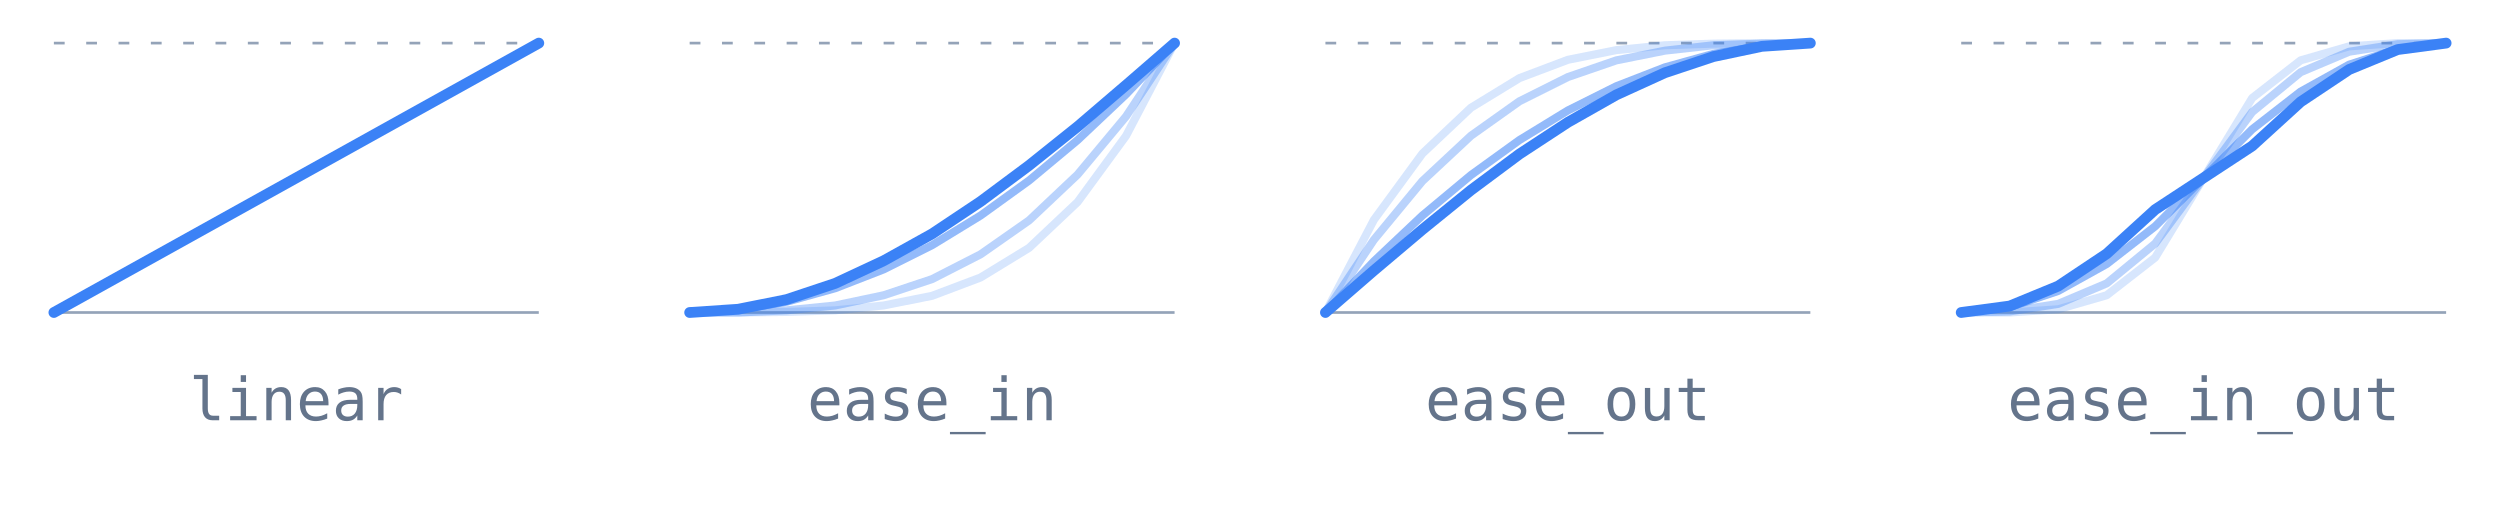
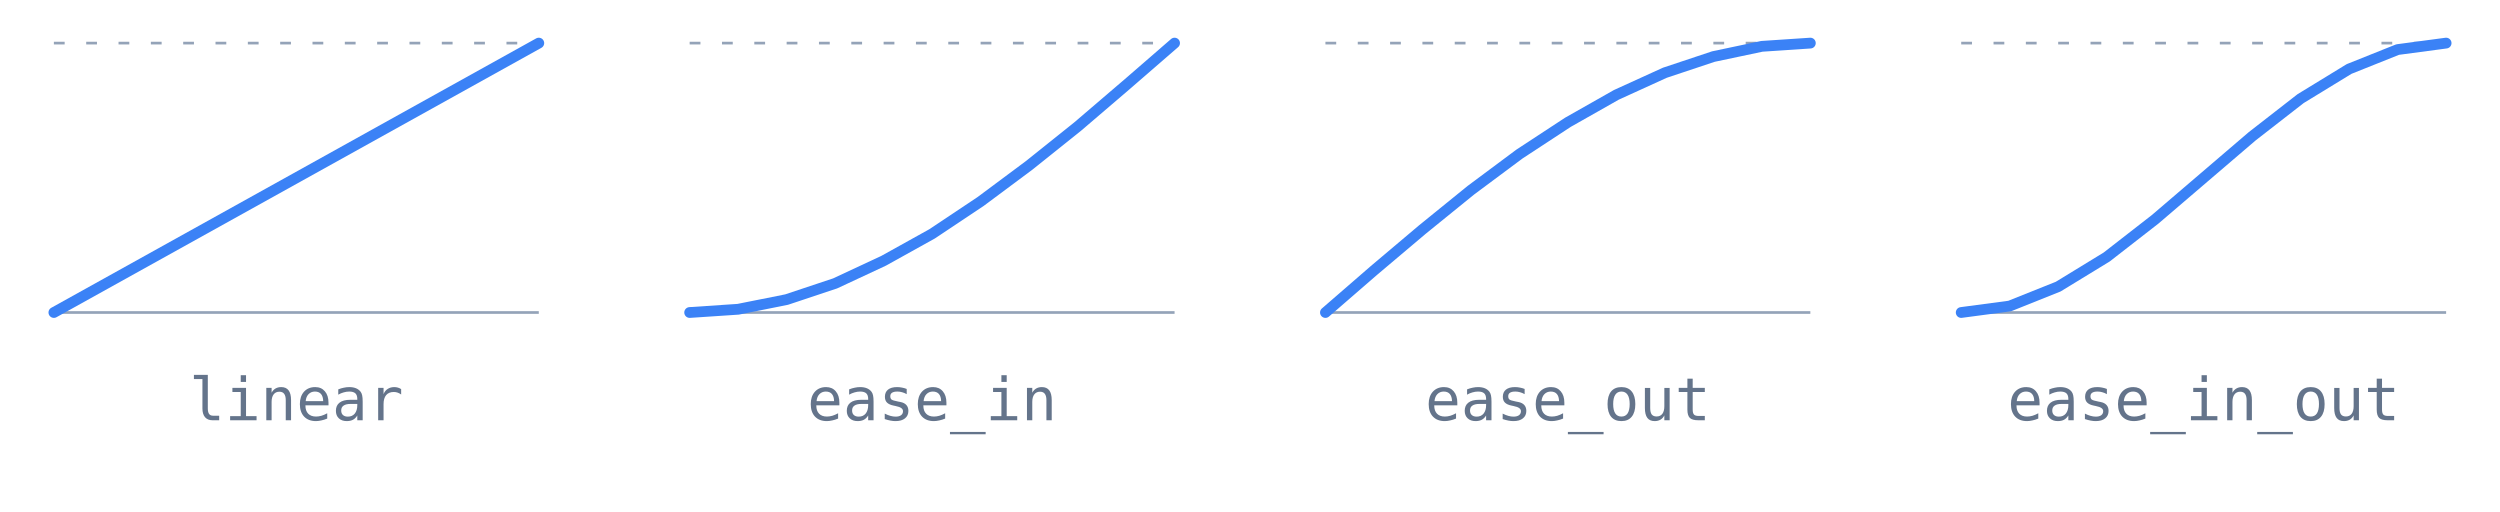
<svg xmlns="http://www.w3.org/2000/svg" viewBox="0 0 464 95" width="464" height="95">
  <g transform="translate(0, 0)">
    <line x1="10" y1="58" x2="100" y2="58" stroke="#94a3b8" stroke-width="0.5" />
    <line x1="10" y1="8" x2="100" y2="8" stroke="#94a3b8" stroke-width="0.5" stroke-dasharray="2,4" />
    <polyline points="10,58 100,8" stroke="#3b82f6" stroke-width="2" fill="none" stroke-linecap="round" />
    <text x="55" y="78" text-anchor="middle" fill="#64748b" font-size="11" font-family="ui-monospace, monospace">linear</text>
  </g>
  <g transform="translate(118, 0)">
    <line x1="10" y1="58" x2="100" y2="58" stroke="#94a3b8" stroke-width="0.5" />
    <line x1="10" y1="8" x2="100" y2="8" stroke="#94a3b8" stroke-width="0.5" stroke-dasharray="2,4" />
-     <polyline points="10,58 19,58 28,57.9 37,57.6 46,56.7 55,54.9 64,51.5 73,46 82,37.5 91,25.2 100,8" stroke="#3b82f6" stroke-opacity="0.2" stroke-width="1.5" fill="none" stroke-linejoin="round" stroke-linecap="round" />
-     <polyline points="10,58 19,58 28,57.6 37,56.7 46,54.8 55,51.8 64,47.2 73,40.9 82,32.4 91,21.6 100,8" stroke="#3b82f6" stroke-opacity="0.35" stroke-width="1.5" fill="none" stroke-linejoin="round" stroke-linecap="round" />
-     <polyline points="10,58 19,57.5 28,56 37,53.5 46,50 55,45.5 64,40 73,33.5 82,26 91,17.5 100,8" stroke="#3b82f6" stroke-opacity="0.55" stroke-width="1.5" fill="none" stroke-linejoin="round" stroke-linecap="round" />
    <polyline points="10,58 19,57.4 28,55.6 37,52.6 46,48.4 55,43.4 64,37.4 73,30.7 82,23.5 91,15.8 100,8" stroke="#3b82f6" stroke-width="2" fill="none" stroke-linejoin="round" stroke-linecap="round" />
    <text x="55" y="78" text-anchor="middle" fill="#64748b" font-size="11" font-family="ui-monospace, monospace">ease_in</text>
  </g>
  <g transform="translate(236, 0)">
    <line x1="10" y1="58" x2="100" y2="58" stroke="#94a3b8" stroke-width="0.5" />
    <line x1="10" y1="8" x2="100" y2="8" stroke="#94a3b8" stroke-width="0.5" stroke-dasharray="2,4" />
-     <polyline points="10,58 19,40.8 28,28.5 37,20 46,14.5 55,11.1 64,9.3 73,8.4 82,8.1 91,8 100,8" stroke="#3b82f6" stroke-opacity="0.2" stroke-width="1.5" fill="none" stroke-linejoin="round" stroke-linecap="round" />
-     <polyline points="10,58 19,44.5 28,33.6 37,25.2 46,18.8 55,14.3 64,11.2 73,9.4 82,8.4 91,8.1 100,8" stroke="#3b82f6" stroke-opacity="0.35" stroke-width="1.5" fill="none" stroke-linejoin="round" stroke-linecap="round" />
-     <polyline points="10,58 19,48.5 28,40 37,32.5 46,26 55,20.5 64,16 73,12.5 82,10 91,8.5 100,8" stroke="#3b82f6" stroke-opacity="0.55" stroke-width="1.5" fill="none" stroke-linejoin="round" stroke-linecap="round" />
    <polyline points="10,58 19,50.2 28,42.6 37,35.3 46,28.6 55,22.7 64,17.6 73,13.5 82,10.5 91,8.6 100,8" stroke="#3b82f6" stroke-width="2" fill="none" stroke-linejoin="round" stroke-linecap="round" />
    <text x="55" y="78" text-anchor="middle" fill="#64748b" font-size="11" font-family="ui-monospace, monospace">ease_out</text>
  </g>
  <g transform="translate(354, 0)">
    <line x1="10" y1="58" x2="100" y2="58" stroke="#94a3b8" stroke-width="0.5" />
    <line x1="10" y1="8" x2="100" y2="8" stroke="#94a3b8" stroke-width="0.5" stroke-dasharray="2,4" />
-     <polyline points="10,58 19,58 28,57.4 37,54.8 46,47.8 55,33 64,18.2 73,11.2 82,8.6 91,8 100,8" stroke="#3b82f6" stroke-opacity="0.2" stroke-width="1.5" fill="none" stroke-linejoin="round" stroke-linecap="round" />
-     <polyline points="10,58 19,57.8 28,56.4 37,52.6 46,45.2 55,33 64,20.8 73,13.4 82,9.6 91,8.2 100,8" stroke="#3b82f6" stroke-opacity="0.35" stroke-width="1.5" fill="none" stroke-linejoin="round" stroke-linecap="round" />
-     <polyline points="10,58 19,57 28,54 37,49 46,42 55,33 64,24 73,17 82,12 91,9.1 100,8" stroke="#3b82f6" stroke-opacity="0.55" stroke-width="1.5" fill="none" stroke-linejoin="round" stroke-linecap="round" />
-     <polyline points="10,58 19,56.8 28,53.1 37,47.1 46,38.9 55,33 64,27.1 73,18.9 82,12.9 91,9.2 100,8" stroke="#3b82f6" stroke-width="2" fill="none" stroke-linejoin="round" stroke-linecap="round" />
+     <polyline points="10,58 19,56.8 28,53.2 37,47.7 46,40.7 55,33 64,25.3 73,18.3 82,12.8 91,9.2 100,8" stroke="#3b82f6" stroke-width="2" fill="none" stroke-linejoin="round" stroke-linecap="round" />
    <text x="55" y="78" text-anchor="middle" fill="#64748b" font-size="11" font-family="ui-monospace, monospace">ease_in_out</text>
  </g>
</svg>
